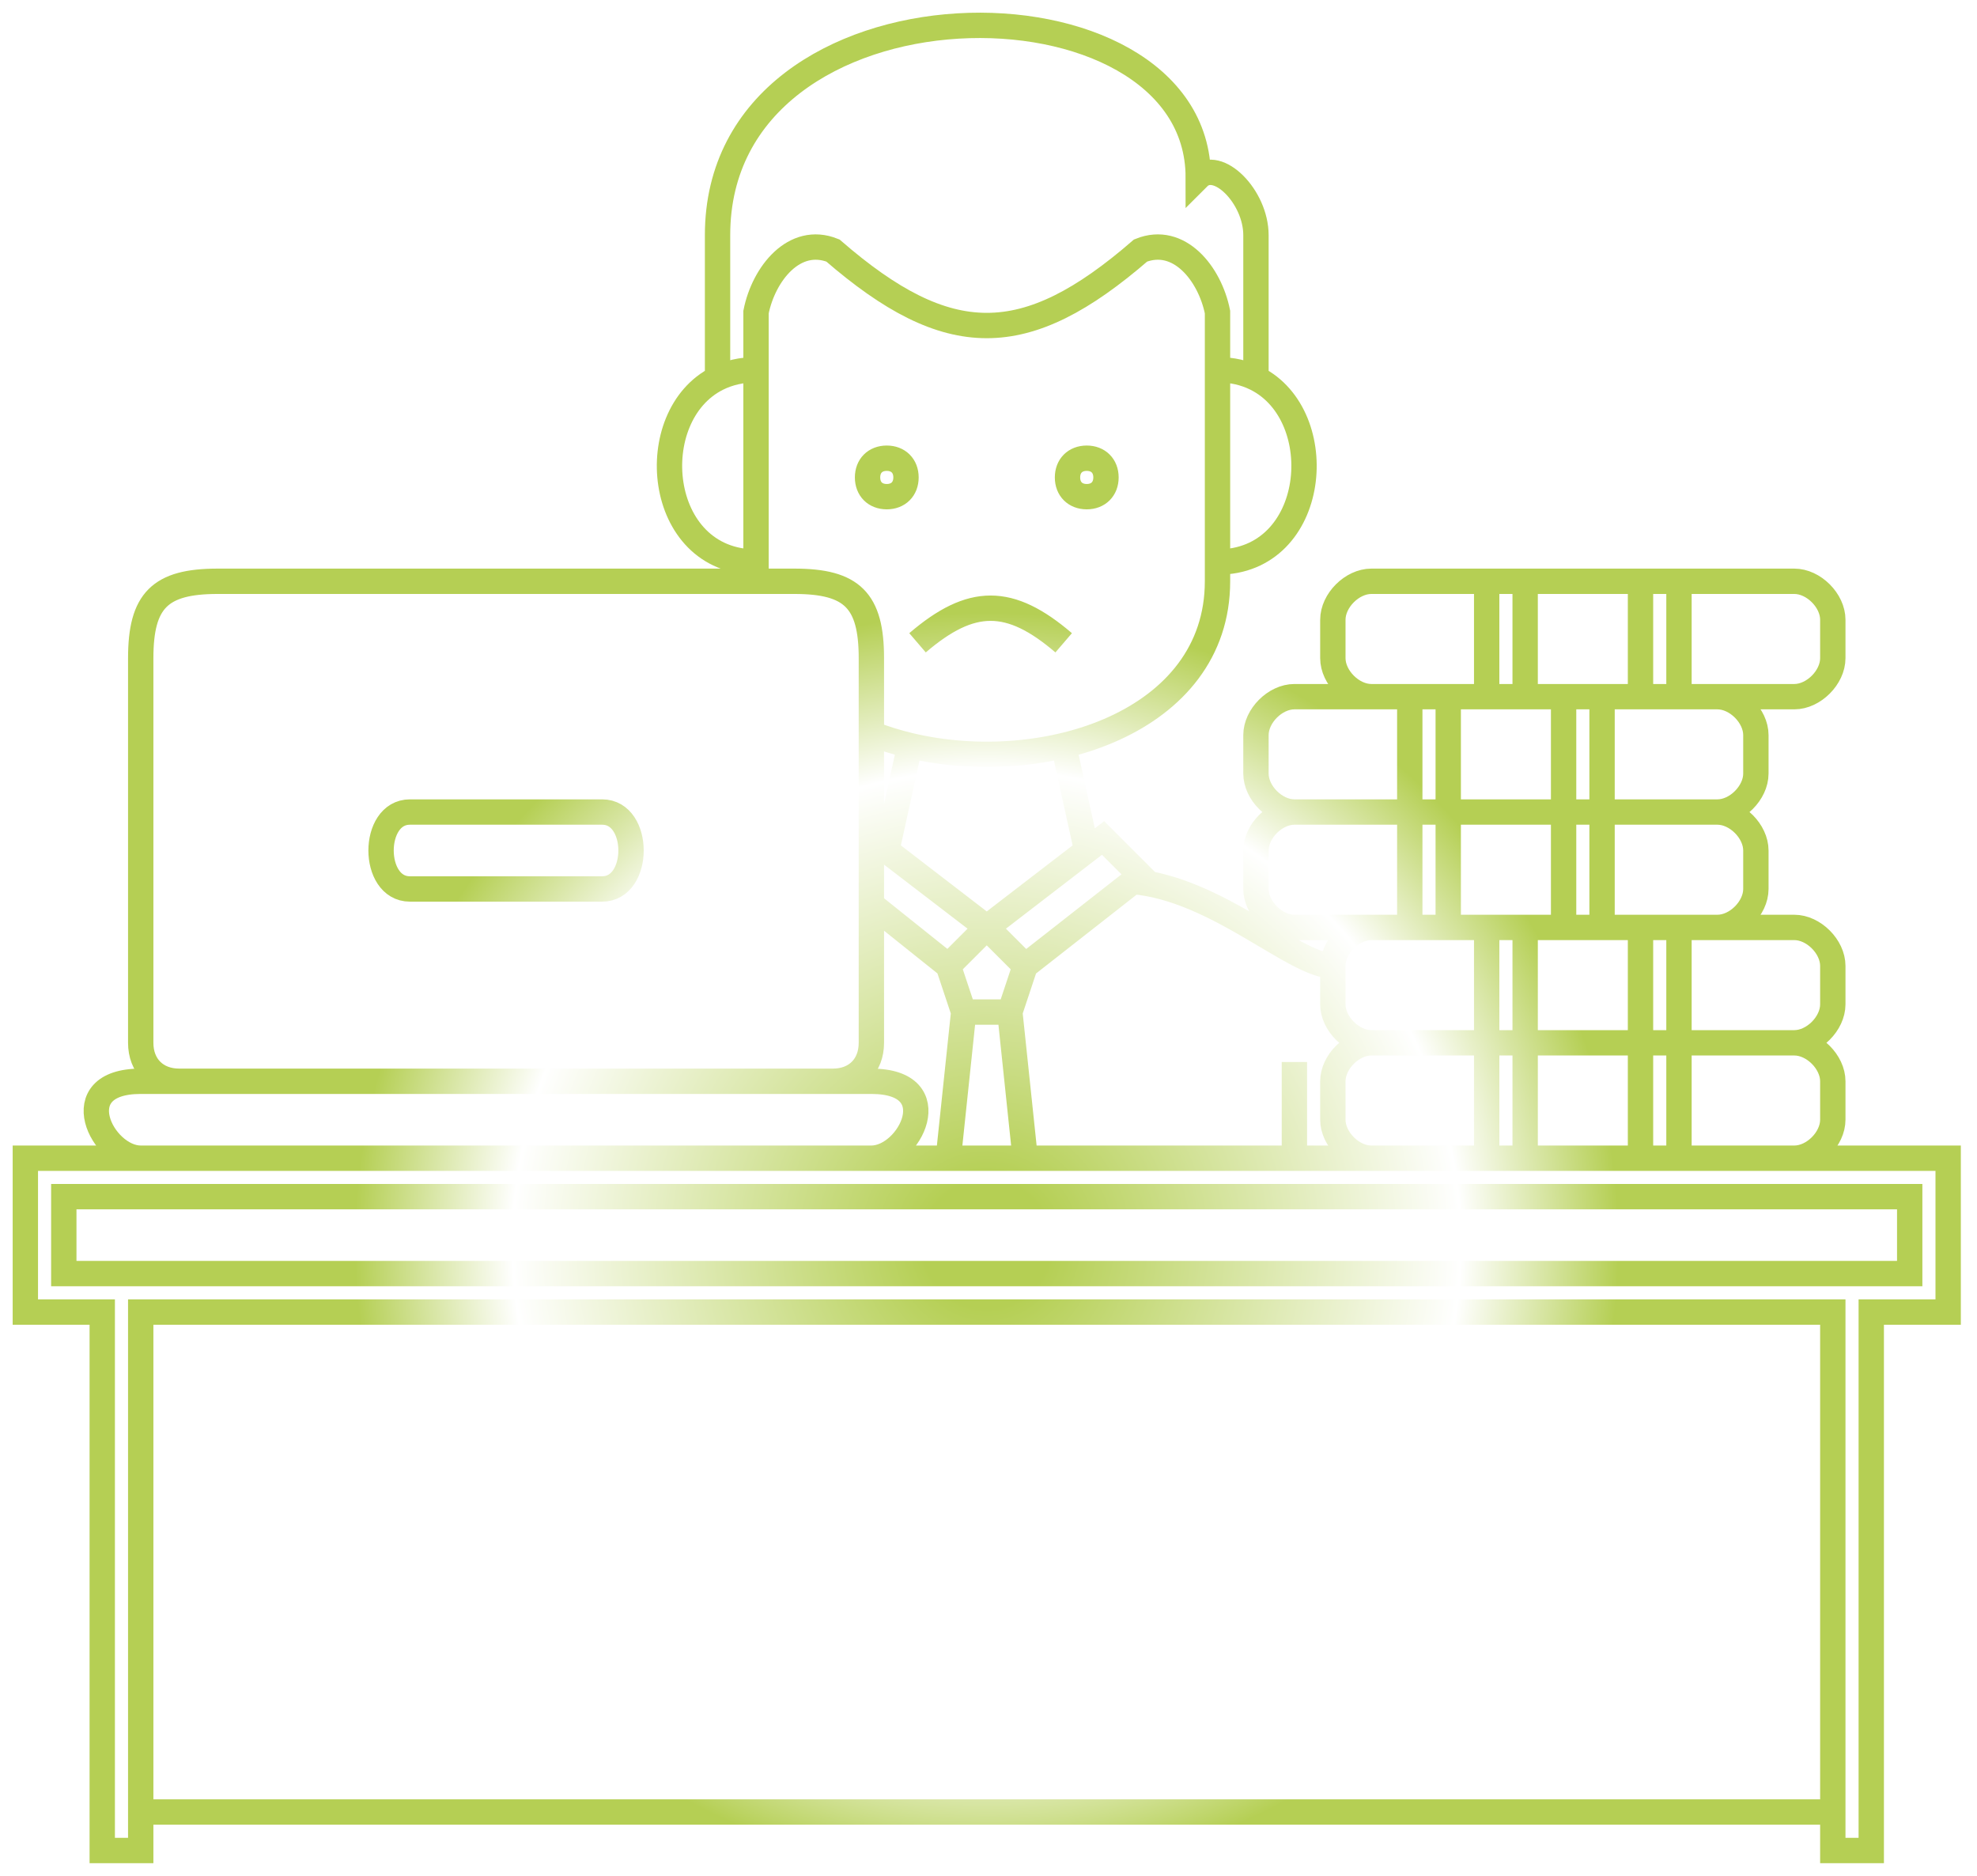
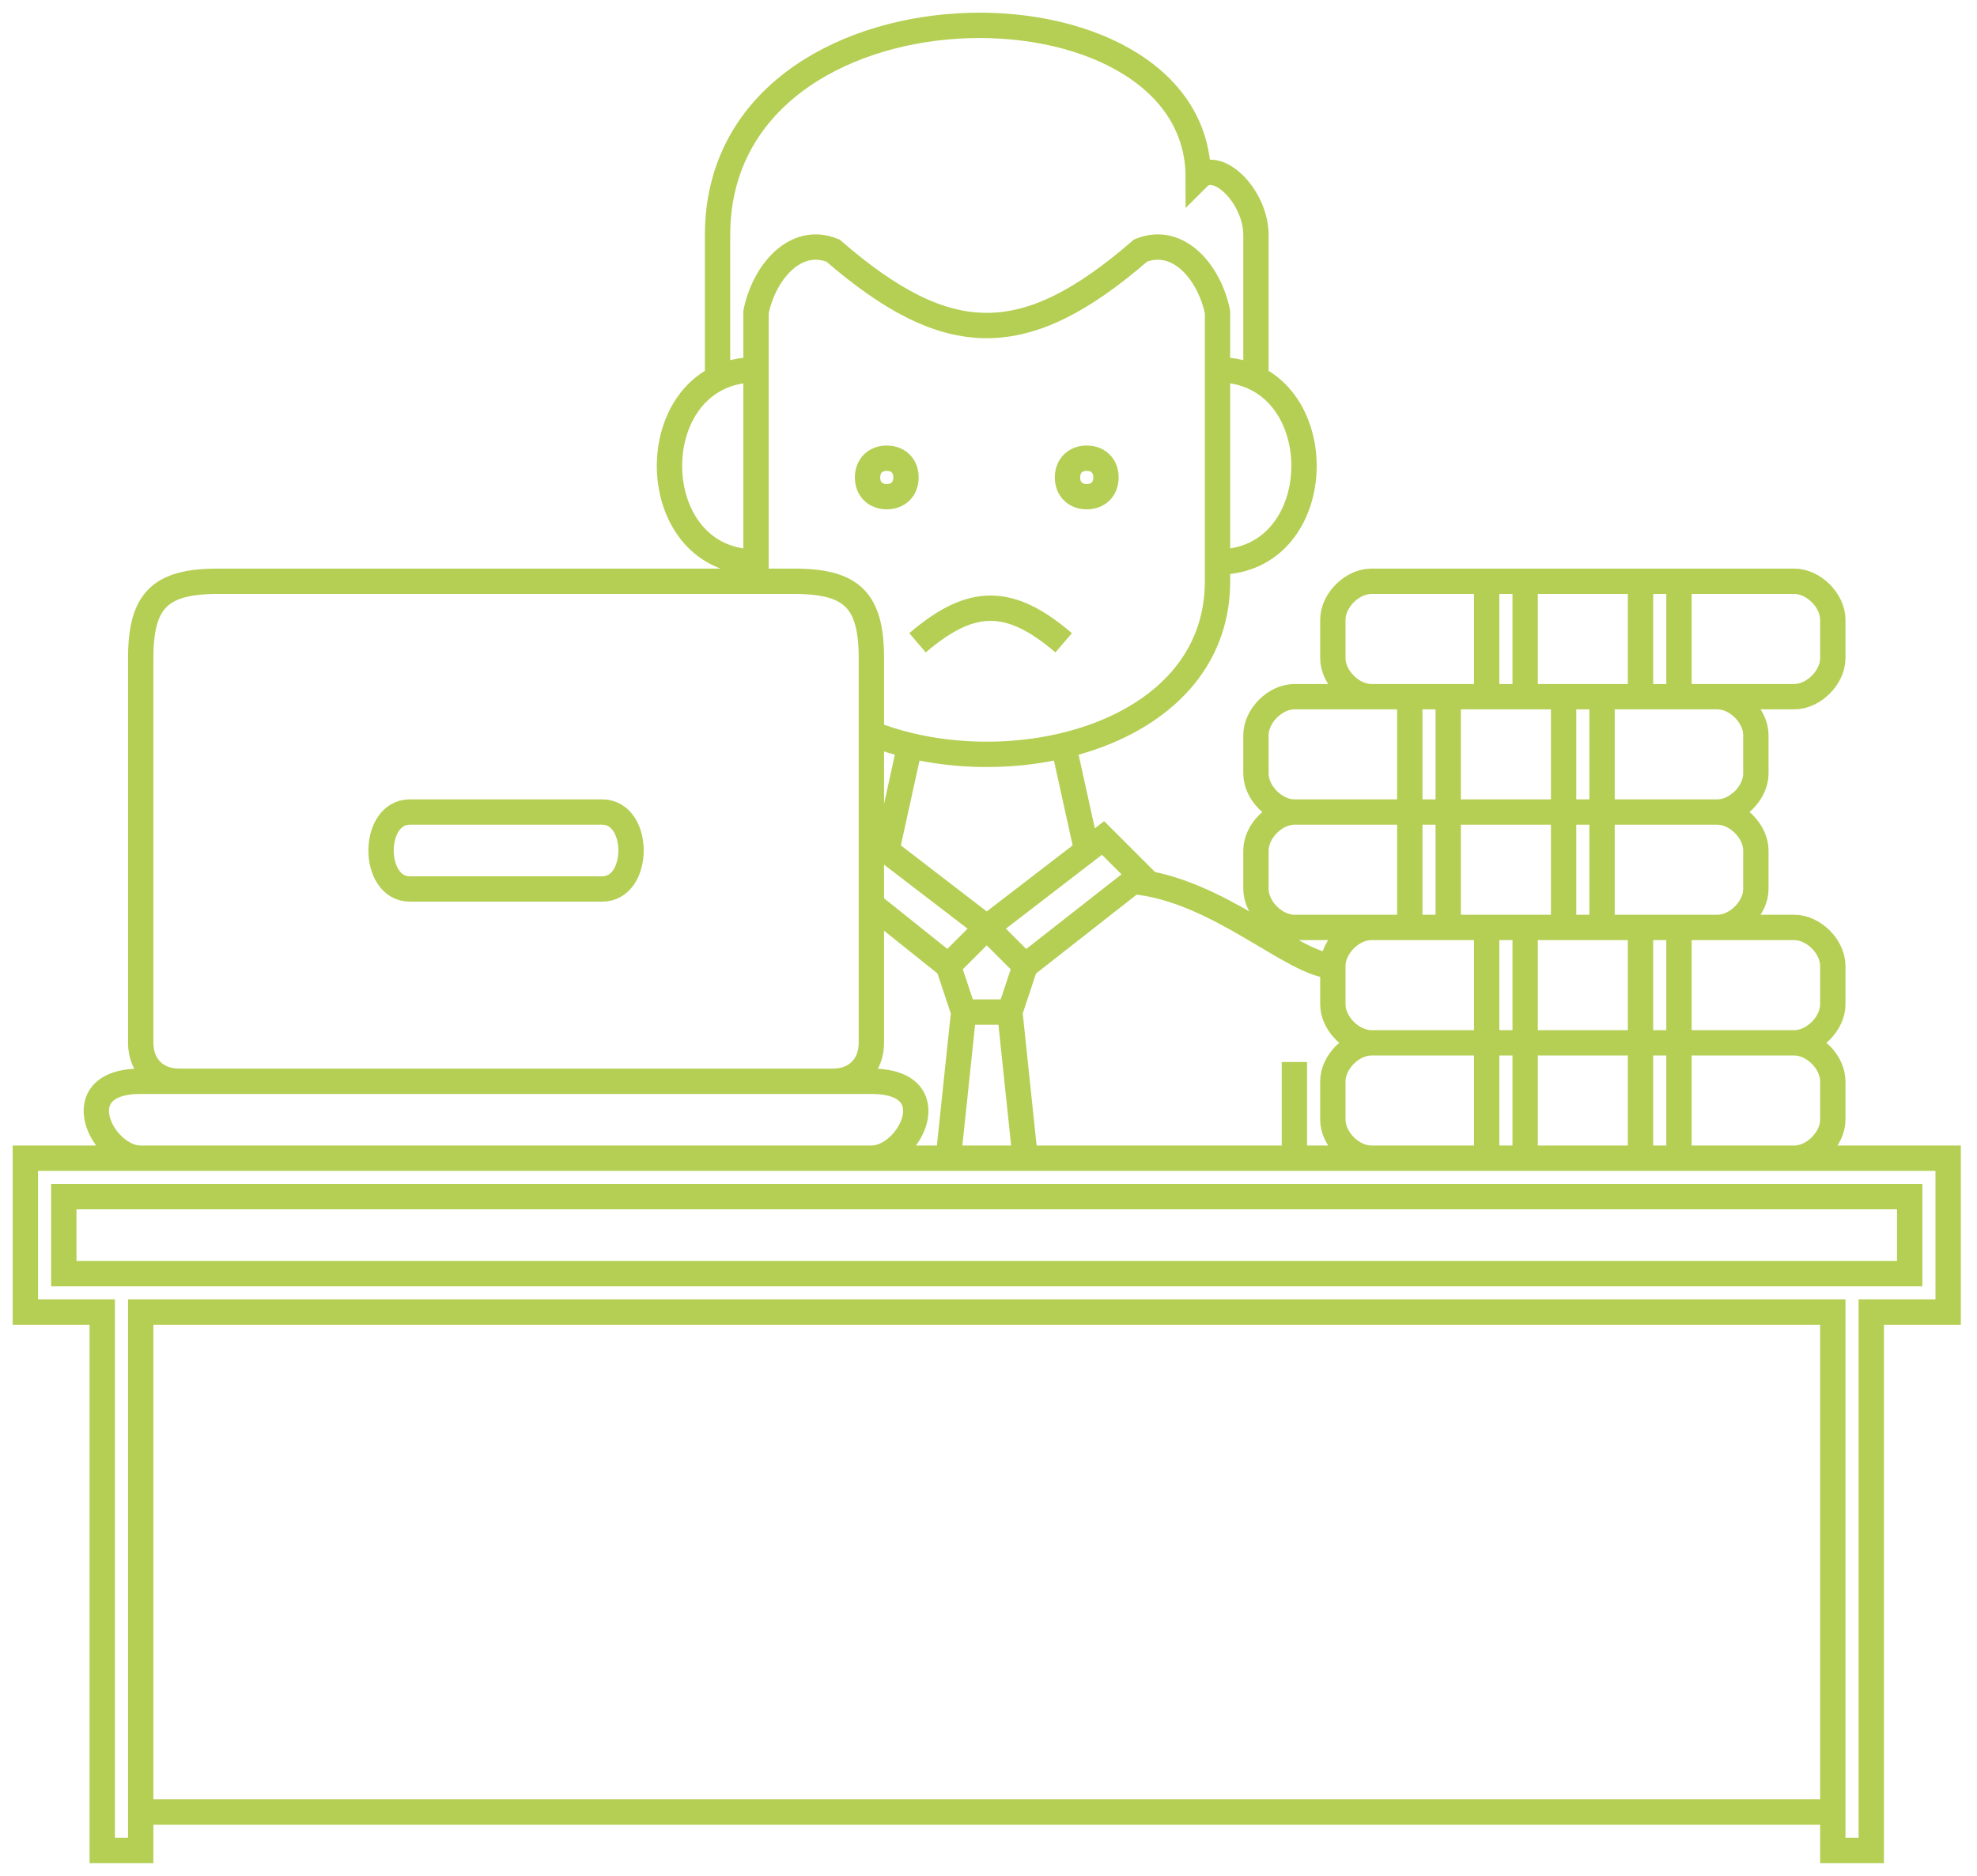
<svg xmlns="http://www.w3.org/2000/svg" width="78" height="74" viewBox="0 0 78 74" fill="none">
-   <path d="M5.552 71.483V51.759H72.311V71.483M5.552 71.483H72.311M5.552 71.483V73H4.034V71.483V51.759H1V45.69H5.552M72.311 71.483V73H73.828V71.483V51.759H76.862V45.69H70.793M5.552 45.69C4.034 45.69 2.517 42.655 5.552 42.655H7.069M5.552 45.69H34.379M34.379 45.69C35.897 45.69 37.414 42.655 34.379 42.655H32.862M34.379 45.69H37.414M7.069 42.655C6.159 42.655 5.552 42.048 5.552 41.138V25.965C5.552 23.689 6.31 22.931 8.586 22.931H29.828M7.069 42.655H32.862M32.862 42.655C33.773 42.655 34.379 42.048 34.379 41.138V28.935M54.104 45.69C53.345 45.69 52.586 44.931 52.586 44.172V42.655C52.586 41.897 53.345 41.138 54.104 41.138M54.104 45.69H58.655M54.104 45.69H51.069M54.104 41.138H58.655M54.104 41.138C53.345 41.138 52.586 40.379 52.586 39.621V38.103M70.793 41.138C71.552 41.138 72.311 41.897 72.311 42.655V44.172C72.311 44.931 71.552 45.69 70.793 45.69M70.793 41.138H66.242M70.793 41.138C71.552 41.138 72.311 40.379 72.311 39.621V38.103C72.311 37.345 71.552 36.586 70.793 36.586H66.242M70.793 45.69H66.242M58.655 45.69H60.173M58.655 45.69V41.138M58.655 41.138H60.173M58.655 41.138V36.586M60.173 41.138H64.724M60.173 41.138V45.69M60.173 41.138V36.586M60.173 45.69H64.724M64.724 45.69H66.242M64.724 45.69V41.138M64.724 41.138H66.242M64.724 41.138V36.586M66.242 41.138V45.69M66.242 41.138V36.586M52.586 38.103C52.586 37.345 53.345 36.586 54.104 36.586H58.655M52.586 38.103C51.069 38.103 48.035 35.069 44.697 34.774M58.655 36.586H60.173M60.173 36.586H64.724M64.724 36.586H66.242M51.069 32.034C50.31 32.034 49.552 32.793 49.552 33.552V35.069C49.552 35.828 50.31 36.586 51.069 36.586H55.621M51.069 32.034H55.621M51.069 32.034C50.31 32.034 49.552 31.276 49.552 30.517V29C49.552 28.241 50.31 27.483 51.069 27.483H55.621M67.759 32.034C68.517 32.034 69.276 32.793 69.276 33.552V35.069C69.276 35.828 68.517 36.586 67.759 36.586H63.207M67.759 32.034H63.207M67.759 32.034C68.517 32.034 69.276 31.276 69.276 30.517V29C69.276 28.241 68.517 27.483 67.759 27.483H63.207M55.621 36.586H57.138M55.621 36.586V32.034M55.621 32.034H57.138M55.621 32.034V27.483M57.138 32.034H61.69M57.138 32.034V36.586M57.138 32.034V27.483M57.138 36.586H61.69M61.69 36.586H63.207M61.69 36.586V32.034M61.69 32.034H63.207M61.69 32.034V27.483M63.207 32.034V36.586M63.207 32.034V27.483M55.621 27.483H57.138M57.138 27.483H61.69M61.69 27.483H63.207M58.655 27.483H54.104C53.345 27.483 52.586 26.724 52.586 25.965V24.448C52.586 23.689 53.345 22.931 54.104 22.931H58.655M58.655 27.483H60.173M58.655 27.483V22.931M58.655 22.931H60.173M60.173 22.931H64.724M60.173 22.931V27.483M60.173 27.483H64.724M64.724 27.483H66.242M64.724 27.483V22.931M64.724 22.931H66.242M66.242 22.931H70.793C71.552 22.931 72.311 23.689 72.311 24.448V25.965C72.311 26.724 71.552 27.483 70.793 27.483H66.242M66.242 22.931V27.483M29.828 22.931H31.345C33.621 22.931 34.379 23.689 34.379 25.965V28.935M29.828 22.931V22.172M29.828 14.586V12.31C30.131 10.793 31.345 9.276 32.862 9.883C37.414 13.828 40.448 13.828 45 9.883C46.517 9.276 47.731 10.793 48.035 12.31V14.586M29.828 14.586V22.172M29.828 14.586C29.248 14.586 28.742 14.709 28.31 14.924M29.828 22.172C25.855 22.172 25.35 16.395 28.31 14.924M48.035 14.586V22.172M48.035 14.586C48.614 14.586 49.12 14.709 49.552 14.924M48.035 22.172V22.931C48.035 28.512 41.192 30.671 35.897 29.41M48.035 22.172C52.007 22.172 52.513 16.395 49.552 14.924M28.31 14.924V9.276C28.31 -1.345 47.276 -1.345 47.276 7C48.035 6.241 49.552 7.758 49.552 9.276V14.924M36.2 25.358C38.324 23.538 39.842 23.538 41.966 25.358M35.897 29.41L34.986 33.552L38.931 36.586M35.897 29.41C35.373 29.285 34.865 29.127 34.379 28.935M38.931 36.586L42.876 33.552M38.931 36.586L37.414 38.103M38.931 36.586L40.448 38.103M38.931 36.586L34.379 33.096M42.876 33.552L41.963 29.41M42.876 33.552L43.52 33.057L45 34.537L44.697 34.774M37.414 38.103L38.021 39.924M37.414 38.103L34.379 35.676M38.021 39.924H39.842M38.021 39.924L37.414 45.69M39.842 39.924L40.448 38.103M39.842 39.924L40.448 45.69M40.448 38.103L44.697 34.774M37.414 45.69H40.448M40.448 45.69H51.069M51.069 45.69V41.896M2.517 47.207H75.345V50.241H2.517V47.207ZM16.172 32.034C14.655 32.034 14.655 35.069 16.172 35.069H23.759C25.276 35.069 25.276 32.034 23.759 32.034H16.172ZM34.986 18.076C34.531 18.076 34.228 18.379 34.228 18.834C34.228 19.29 34.531 19.593 34.986 19.593C35.441 19.593 35.745 19.29 35.745 18.834C35.745 18.379 35.441 18.076 34.986 18.076ZM42.876 18.076C42.421 18.076 42.117 18.379 42.117 18.834C42.117 19.29 42.421 19.593 42.876 19.593C43.331 19.593 43.635 19.29 43.635 18.834C43.635 18.379 43.331 18.076 42.876 18.076Z" stroke="url(#paint0_angular_223_16926)" />
-   <defs>
-     <radialGradient id="paint0_angular_223_16926" cx="-.5" cy="0" r="1" gradientUnits="userSpaceOnUse" gradientTransform="translate(38.9311 61.6206) rotate(90) scale(25 25)">
-       <stop offset="0.1" stop-color="#B5CF54" />
-       <stop offset="0.75" stop-color="white" />
-       <stop offset="1" stop-color="#B5CF54" />
-     </radialGradient>
-   </defs>
+   <path d="M5.552 71.483V51.759H72.311V71.483M5.552 71.483H72.311M5.552 71.483V73H4.034V71.483V51.759H1V45.69H5.552M72.311 71.483V73H73.828V71.483V51.759H76.862V45.69H70.793M5.552 45.69C4.034 45.69 2.517 42.655 5.552 42.655H7.069M5.552 45.69H34.379M34.379 45.69C35.897 45.69 37.414 42.655 34.379 42.655H32.862M34.379 45.69H37.414M7.069 42.655C6.159 42.655 5.552 42.048 5.552 41.138V25.965C5.552 23.689 6.31 22.931 8.586 22.931H29.828M7.069 42.655H32.862M32.862 42.655C33.773 42.655 34.379 42.048 34.379 41.138V28.935M54.104 45.69C53.345 45.69 52.586 44.931 52.586 44.172V42.655C52.586 41.897 53.345 41.138 54.104 41.138M54.104 45.69H58.655M54.104 45.69H51.069M54.104 41.138H58.655M54.104 41.138C53.345 41.138 52.586 40.379 52.586 39.621V38.103M70.793 41.138C71.552 41.138 72.311 41.897 72.311 42.655V44.172C72.311 44.931 71.552 45.69 70.793 45.69M70.793 41.138H66.242M70.793 41.138C71.552 41.138 72.311 40.379 72.311 39.621V38.103C72.311 37.345 71.552 36.586 70.793 36.586H66.242M70.793 45.69H66.242M58.655 45.69H60.173M58.655 45.69V41.138M58.655 41.138H60.173M58.655 41.138V36.586M60.173 41.138H64.724M60.173 41.138V45.69M60.173 41.138V36.586M60.173 45.69H64.724M64.724 45.69H66.242M64.724 45.69V41.138M64.724 41.138H66.242M64.724 41.138V36.586M66.242 41.138V45.69M66.242 41.138V36.586M52.586 38.103C52.586 37.345 53.345 36.586 54.104 36.586H58.655M52.586 38.103C51.069 38.103 48.035 35.069 44.697 34.774M58.655 36.586H60.173M60.173 36.586H64.724M64.724 36.586H66.242M51.069 32.034C50.31 32.034 49.552 32.793 49.552 33.552V35.069C49.552 35.828 50.31 36.586 51.069 36.586H55.621M51.069 32.034H55.621M51.069 32.034C50.31 32.034 49.552 31.276 49.552 30.517V29C49.552 28.241 50.31 27.483 51.069 27.483H55.621M67.759 32.034C68.517 32.034 69.276 32.793 69.276 33.552V35.069C69.276 35.828 68.517 36.586 67.759 36.586H63.207M67.759 32.034H63.207M67.759 32.034C68.517 32.034 69.276 31.276 69.276 30.517V29C69.276 28.241 68.517 27.483 67.759 27.483H63.207M55.621 36.586H57.138M55.621 36.586V32.034M55.621 32.034H57.138M55.621 32.034V27.483M57.138 32.034H61.69M57.138 32.034V36.586M57.138 32.034V27.483M57.138 36.586H61.69M61.69 36.586H63.207M61.69 36.586V32.034M61.69 32.034H63.207M61.69 32.034V27.483M63.207 32.034V36.586M63.207 32.034V27.483M55.621 27.483H57.138M57.138 27.483H61.69M61.69 27.483H63.207M58.655 27.483H54.104C53.345 27.483 52.586 26.724 52.586 25.965V24.448C52.586 23.689 53.345 22.931 54.104 22.931H58.655M58.655 27.483H60.173M58.655 27.483V22.931M58.655 22.931H60.173M60.173 22.931H64.724M60.173 22.931V27.483M60.173 27.483H64.724M64.724 27.483H66.242M64.724 27.483V22.931M64.724 22.931H66.242M66.242 22.931H70.793C71.552 22.931 72.311 23.689 72.311 24.448V25.965C72.311 26.724 71.552 27.483 70.793 27.483H66.242M66.242 22.931V27.483M29.828 22.931H31.345C33.621 22.931 34.379 23.689 34.379 25.965V28.935M29.828 22.931V22.172M29.828 14.586V12.31C30.131 10.793 31.345 9.276 32.862 9.883C37.414 13.828 40.448 13.828 45 9.883C46.517 9.276 47.731 10.793 48.035 12.31V14.586M29.828 14.586V22.172M29.828 14.586C29.248 14.586 28.742 14.709 28.31 14.924M29.828 22.172C25.855 22.172 25.35 16.395 28.31 14.924M48.035 14.586V22.172M48.035 14.586C48.614 14.586 49.12 14.709 49.552 14.924M48.035 22.172V22.931C48.035 28.512 41.192 30.671 35.897 29.41M48.035 22.172C52.007 22.172 52.513 16.395 49.552 14.924M28.31 14.924V9.276C28.31 -1.345 47.276 -1.345 47.276 7C48.035 6.241 49.552 7.758 49.552 9.276V14.924M36.2 25.358C38.324 23.538 39.842 23.538 41.966 25.358M35.897 29.41L34.986 33.552L38.931 36.586M35.897 29.41C35.373 29.285 34.865 29.127 34.379 28.935M38.931 36.586L42.876 33.552M38.931 36.586L37.414 38.103M38.931 36.586L40.448 38.103M38.931 36.586L34.379 33.096M42.876 33.552L41.963 29.41M42.876 33.552L43.52 33.057L45 34.537L44.697 34.774M37.414 38.103L38.021 39.924M37.414 38.103L34.379 35.676M38.021 39.924H39.842M38.021 39.924L37.414 45.69M39.842 39.924L40.448 38.103M39.842 39.924L40.448 45.69M40.448 38.103L44.697 34.774M37.414 45.69H40.448M40.448 45.69H51.069M51.069 45.69V41.896M2.517 47.207H75.345V50.241H2.517V47.207ZM16.172 32.034C14.655 32.034 14.655 35.069 16.172 35.069H23.759C25.276 35.069 25.276 32.034 23.759 32.034H16.172ZM34.986 18.076C34.531 18.076 34.228 18.379 34.228 18.834C34.228 19.29 34.531 19.593 34.986 19.593C35.441 19.593 35.745 19.29 35.745 18.834C35.745 18.379 35.441 18.076 34.986 18.076ZM42.876 18.076C42.421 18.076 42.117 18.379 42.117 18.834C42.117 19.29 42.421 19.593 42.876 19.593C43.331 19.593 43.635 19.29 43.635 18.834C43.635 18.379 43.331 18.076 42.876 18.076Z" stroke="#B5CF54" />
</svg>
